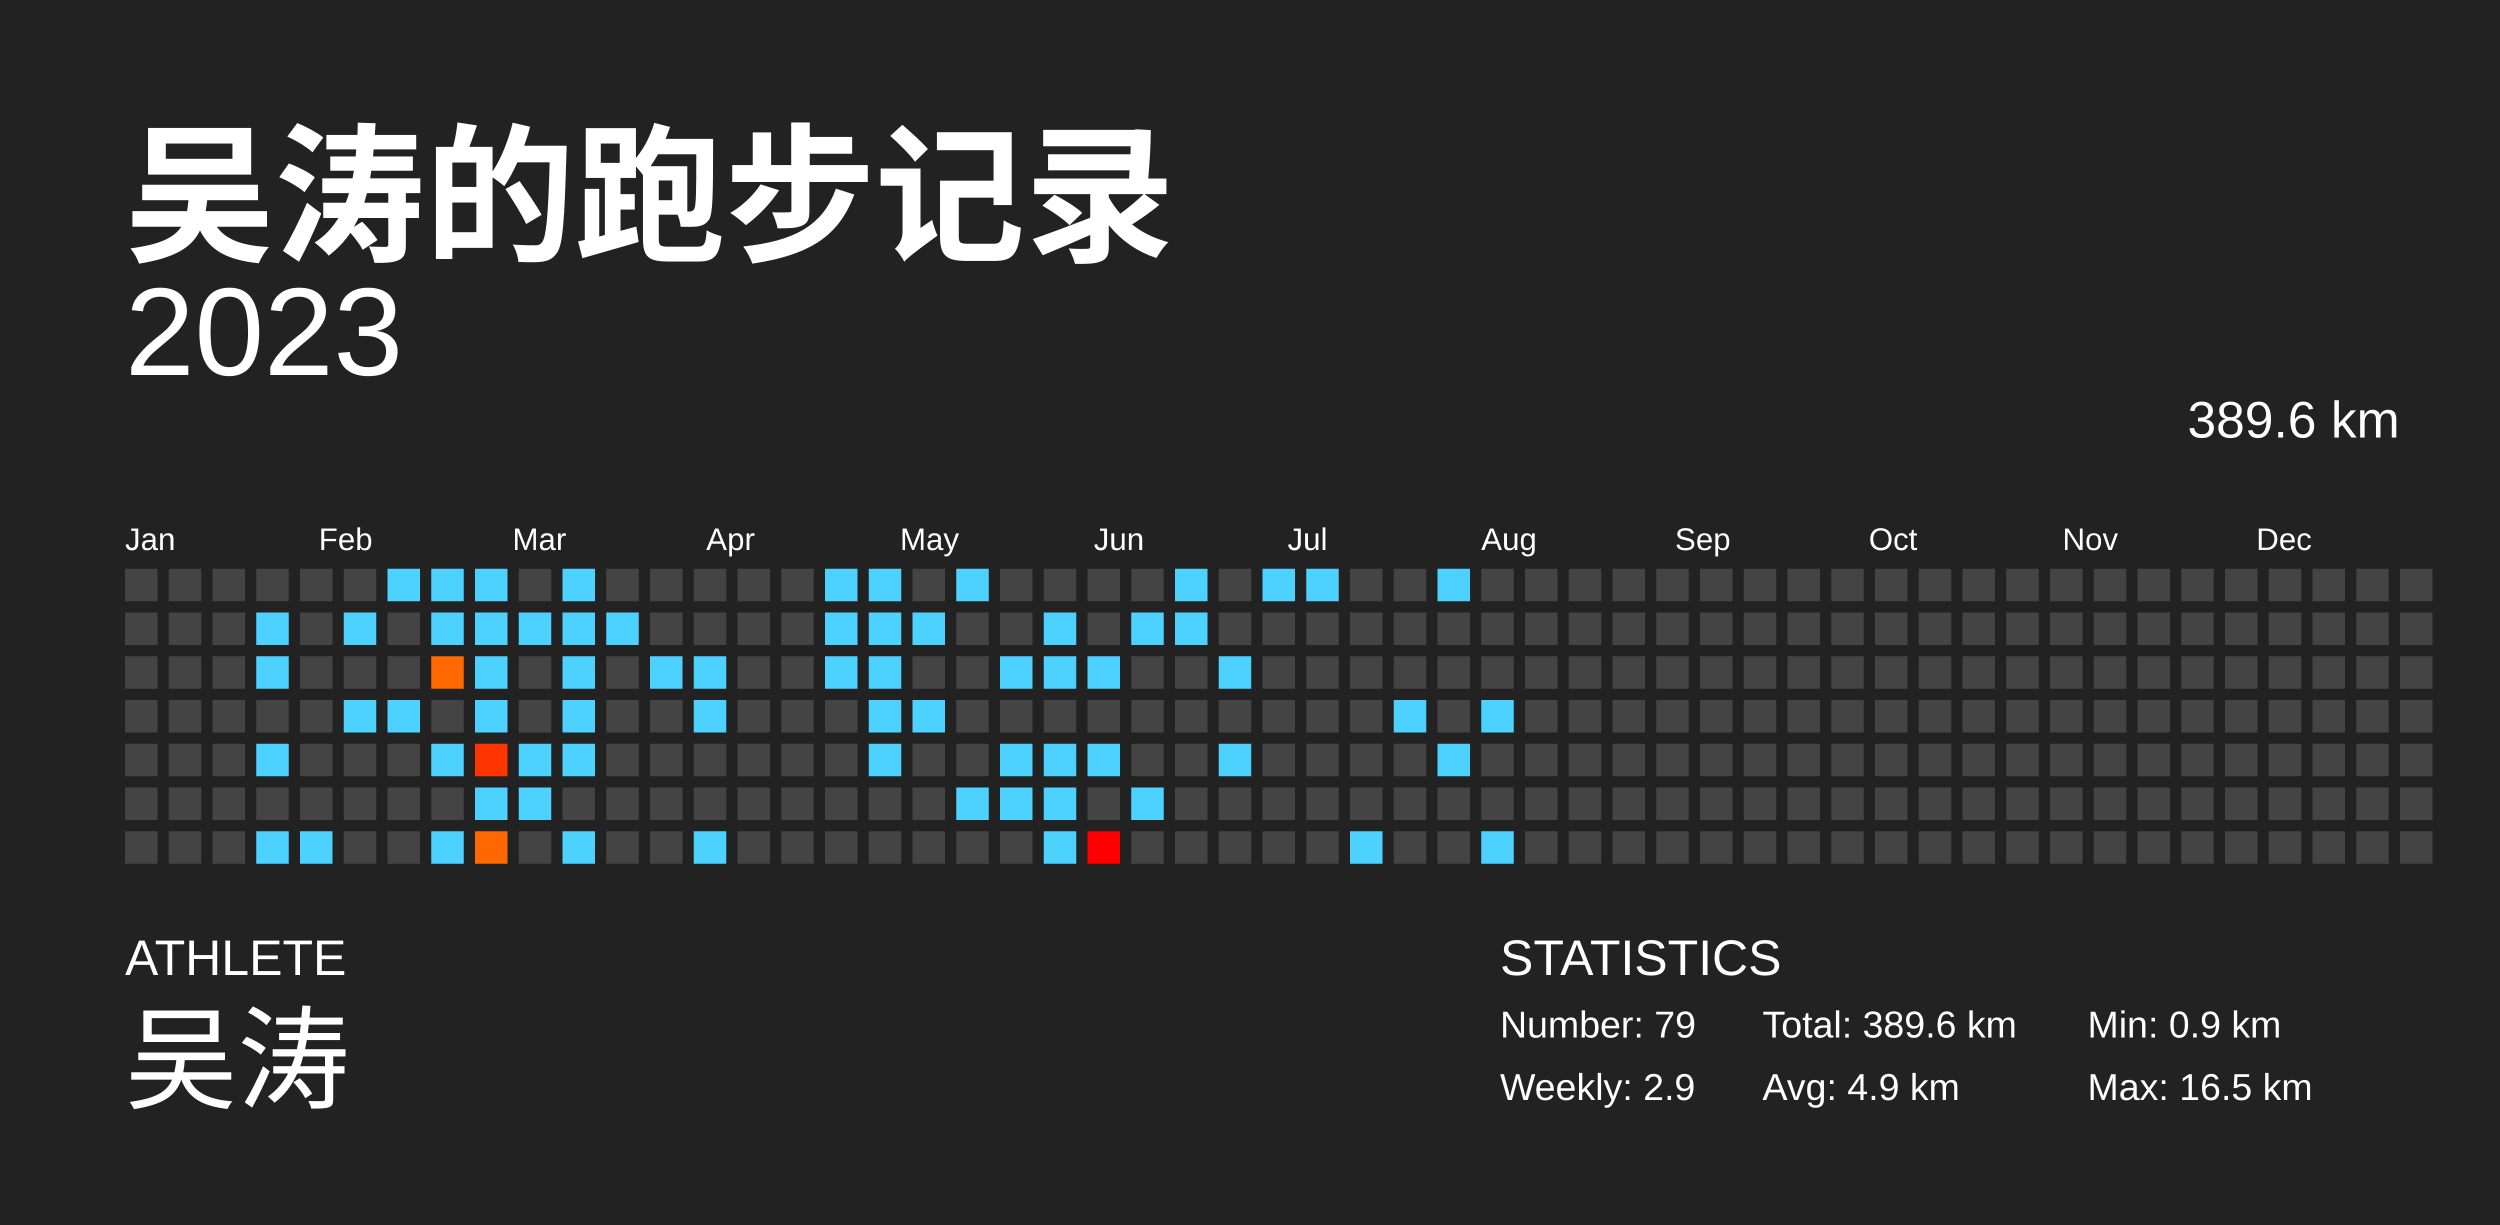
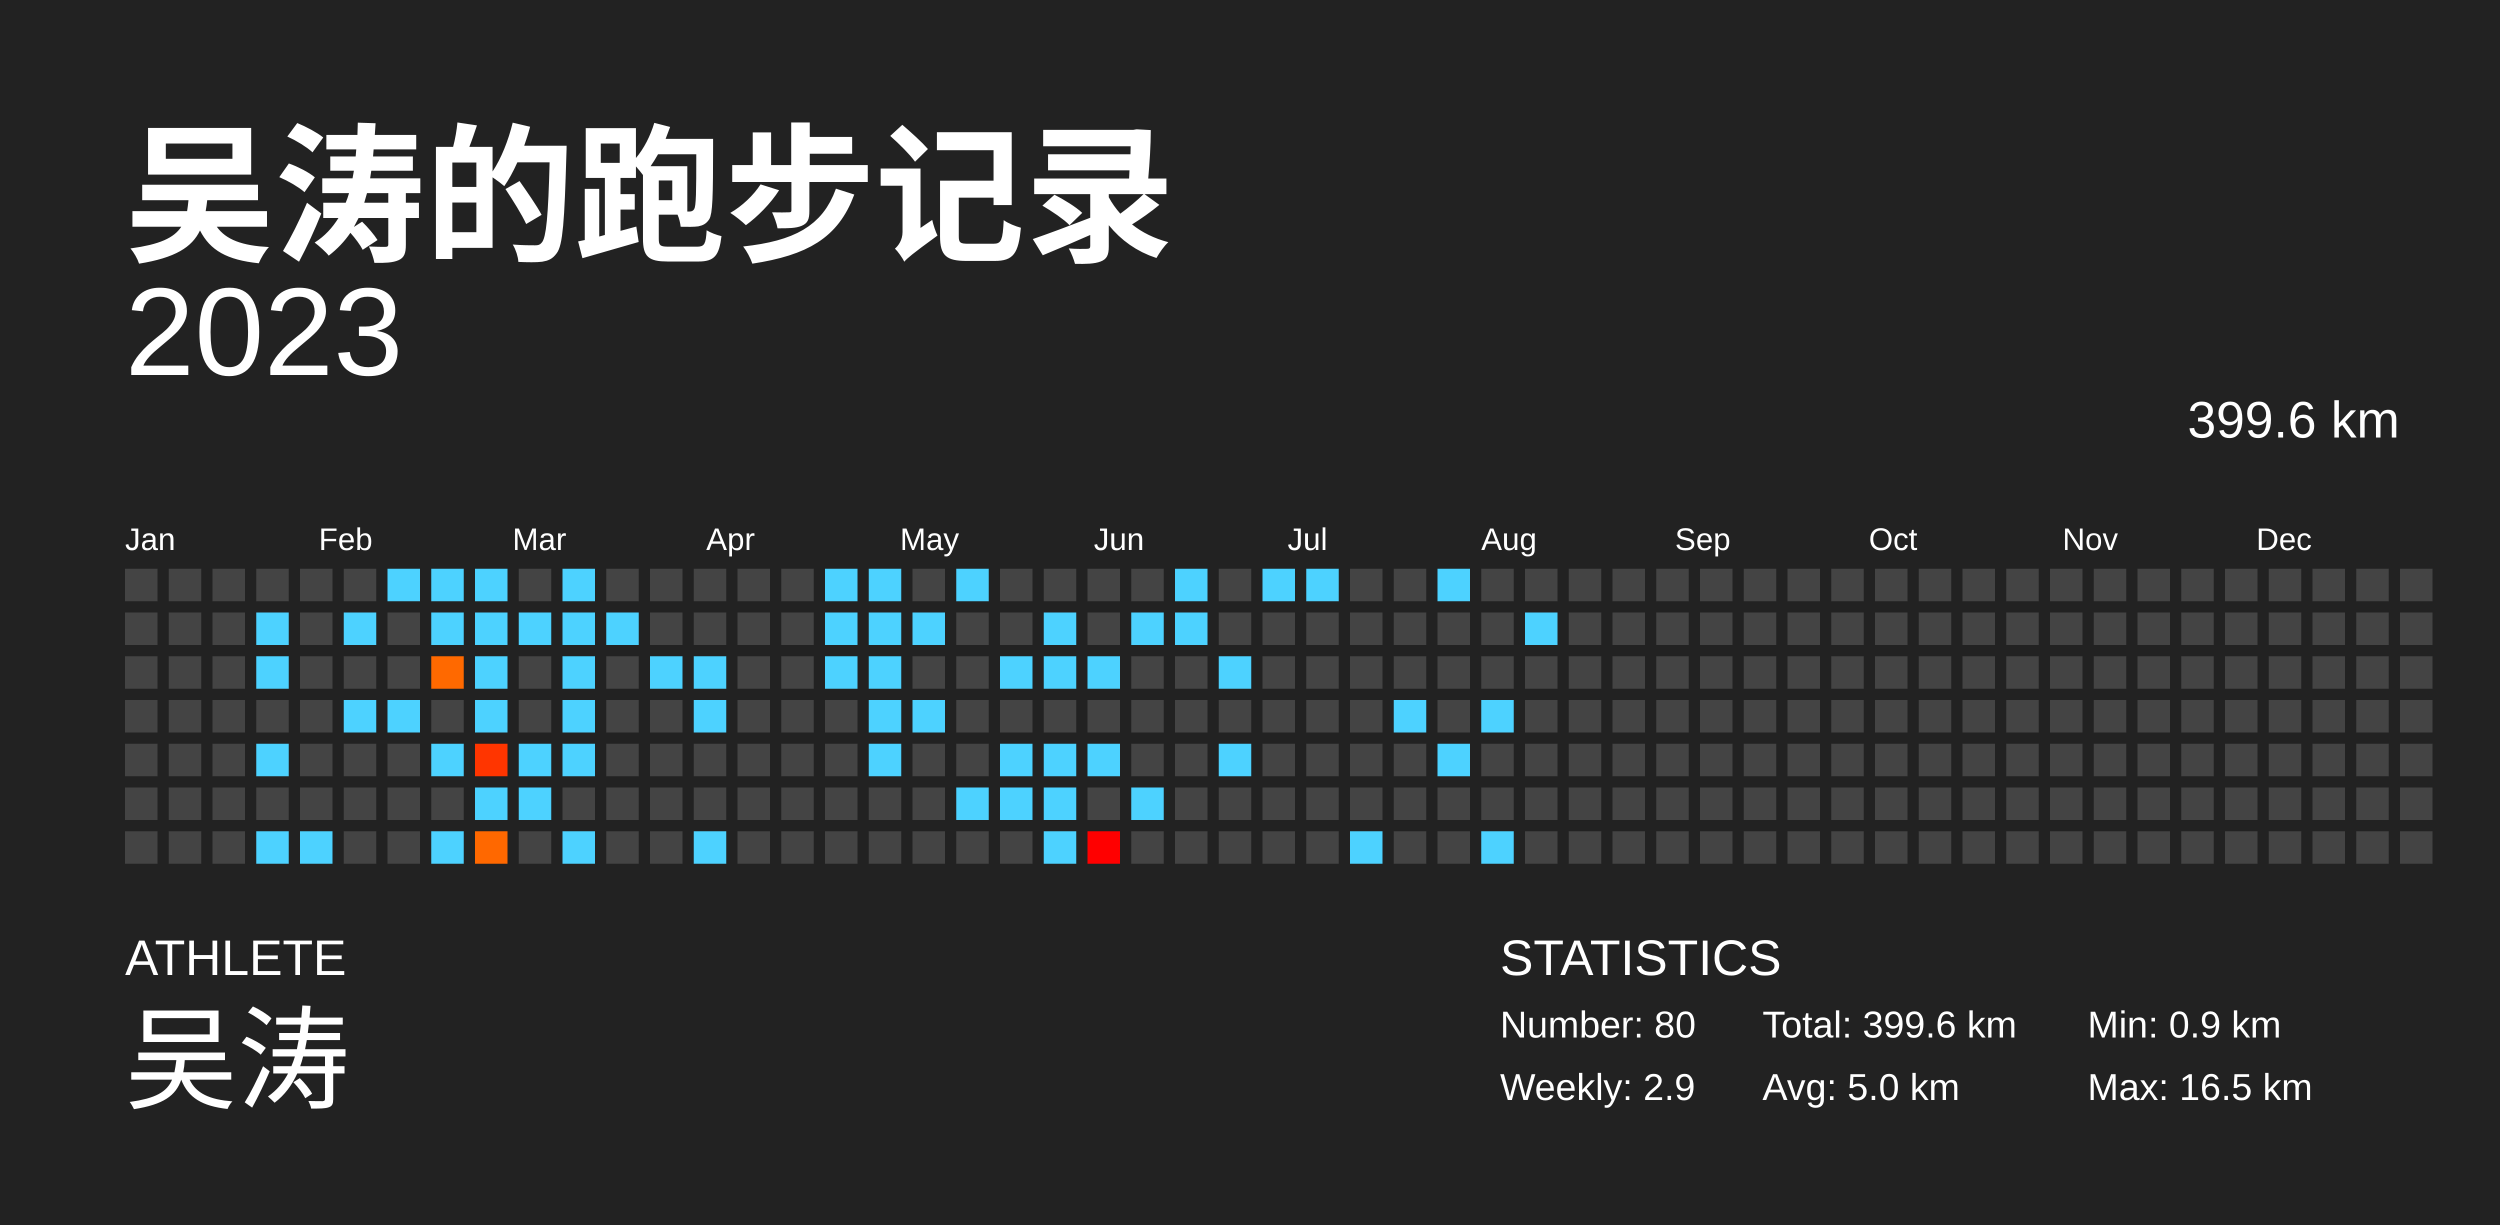
<svg xmlns="http://www.w3.org/2000/svg" baseProfile="full" height="98mm" version="1.1" viewBox="0,0,200,98" width="200mm">
  <defs />
  <rect fill="#222222" height="98" width="200" x="0" y="0" />
  <text fill="#FFFFFF" style="font-size:12px; font-family:Arial; font-weight:bold;" x="10" y="20">吴涛的跑步记录</text>
  <text fill="#FFFFFF" style="font-size:4px; font-family:Arial" x="10" y="78">ATHLETE</text>
  <text fill="#FFFFFF" style="font-size:9px; font-family:Arial" x="10" y="88">吴涛</text>
  <text fill="#FFFFFF" style="font-size:4px; font-family:Arial" x="120" y="78">STATISTICS</text>
-   <text fill="#FFFFFF" style="font-size:3px; font-family:Arial" x="120" y="83">Number: 79</text>
+   <text fill="#FFFFFF" style="font-size:3px; font-family:Arial" x="120" y="83">Number: 80</text>
  <text fill="#FFFFFF" style="font-size:3px; font-family:Arial" x="120" y="88">Weekly: 2.9</text>
-   <text fill="#FFFFFF" style="font-size:3px; font-family:Arial" x="141" y="83">Total: 389.6 km</text>
-   <text fill="#FFFFFF" style="font-size:3px; font-family:Arial" x="141" y="88">Avg: 4.9 km</text>
+   <text fill="#FFFFFF" style="font-size:3px; font-family:Arial" x="141" y="83">Total: 399.6 km</text>
+   <text fill="#FFFFFF" style="font-size:3px; font-family:Arial" x="141" y="88">Avg: 5.0 km</text>
  <text fill="#FFFFFF" style="font-size:3px; font-family:Arial" x="167" y="83">Min: 0.9 km</text>
  <text fill="#FFFFFF" style="font-size:3px; font-family:Arial" x="167" y="88">Max: 16.5 km</text>
  <text alignment-baseline="hanging" fill="#FFFFFF" style="font-size:10.0px; font-family:Arial;" x="10" y="30">2023</text>
-   <text alignment-baseline="hanging" fill="#FFFFFF" style="font-size:4.125px; font-family:Arial;" x="175" y="35">389.6 km</text>
+   <text alignment-baseline="hanging" fill="#FFFFFF" style="font-size:4.125px; font-family:Arial;" x="175" y="35">399.6 km</text>
  <text fill="#FFFFFF" style="font-size:2.5px; font-family:Arial" x="10.0" y="44">Jan</text>
  <text fill="#FFFFFF" style="font-size:2.5px; font-family:Arial" x="25.5" y="44">Feb</text>
  <text fill="#FFFFFF" style="font-size:2.5px; font-family:Arial" x="41.0" y="44">Mar</text>
  <text fill="#FFFFFF" style="font-size:2.5px; font-family:Arial" x="56.5" y="44">Apr</text>
  <text fill="#FFFFFF" style="font-size:2.5px; font-family:Arial" x="72.0" y="44">May</text>
  <text fill="#FFFFFF" style="font-size:2.5px; font-family:Arial" x="87.5" y="44">Jun</text>
  <text fill="#FFFFFF" style="font-size:2.5px; font-family:Arial" x="103.0" y="44">Jul</text>
  <text fill="#FFFFFF" style="font-size:2.5px; font-family:Arial" x="118.5" y="44">Aug</text>
  <text fill="#FFFFFF" style="font-size:2.5px; font-family:Arial" x="134.0" y="44">Sep</text>
  <text fill="#FFFFFF" style="font-size:2.5px; font-family:Arial" x="149.5" y="44">Oct</text>
  <text fill="#FFFFFF" style="font-size:2.5px; font-family:Arial" x="165.0" y="44">Nov</text>
  <text fill="#FFFFFF" style="font-size:2.5px; font-family:Arial" x="180.5" y="44">Dec</text>
  <rect fill="#444444" height="2.6" width="2.6" x="10.0" y="45.5" />
  <rect fill="#444444" height="2.6" width="2.6" x="10.0" y="49.0" />
  <rect fill="#444444" height="2.6" width="2.6" x="10.0" y="52.5" />
  <rect fill="#444444" height="2.6" width="2.6" x="10.0" y="56.0" />
  <rect fill="#444444" height="2.6" width="2.6" x="10.0" y="59.5" />
  <rect fill="#444444" height="2.6" width="2.6" x="10.0" y="63.0" />
  <rect fill="#444444" height="2.6" width="2.6" x="10.0" y="66.5" />
  <rect fill="#444444" height="2.6" width="2.6" x="13.5" y="45.5" />
  <rect fill="#444444" height="2.6" width="2.6" x="13.5" y="49.0" />
  <rect fill="#444444" height="2.6" width="2.6" x="13.5" y="52.5" />
  <rect fill="#444444" height="2.6" width="2.6" x="13.5" y="56.0" />
  <rect fill="#444444" height="2.6" width="2.6" x="13.5" y="59.5" />
  <rect fill="#444444" height="2.6" width="2.6" x="13.5" y="63.0" />
  <rect fill="#444444" height="2.6" width="2.6" x="13.5" y="66.5" />
  <rect fill="#444444" height="2.6" width="2.6" x="17.0" y="45.5" />
  <rect fill="#444444" height="2.6" width="2.6" x="17.0" y="49.0" />
  <rect fill="#444444" height="2.6" width="2.6" x="17.0" y="52.5" />
  <rect fill="#444444" height="2.6" width="2.6" x="17.0" y="56.0" />
  <rect fill="#444444" height="2.6" width="2.6" x="17.0" y="59.5" />
  <rect fill="#444444" height="2.6" width="2.6" x="17.0" y="63.0" />
  <rect fill="#444444" height="2.6" width="2.6" x="17.0" y="66.5" />
  <rect fill="#444444" height="2.6" width="2.6" x="20.5" y="45.5" />
  <rect fill="#4dd2ff" height="2.6" width="2.6" x="20.5" y="49.0" />
  <rect fill="#4dd2ff" height="2.6" width="2.6" x="20.5" y="52.5" />
  <rect fill="#444444" height="2.6" width="2.6" x="20.5" y="56.0" />
  <rect fill="#4dd2ff" height="2.6" width="2.6" x="20.5" y="59.5" />
  <rect fill="#444444" height="2.6" width="2.6" x="20.5" y="63.0" />
  <rect fill="#4dd2ff" height="2.6" width="2.6" x="20.5" y="66.5" />
  <rect fill="#444444" height="2.6" width="2.6" x="24.0" y="45.5" />
  <rect fill="#444444" height="2.6" width="2.6" x="24.0" y="49.0" />
  <rect fill="#444444" height="2.6" width="2.6" x="24.0" y="52.5" />
  <rect fill="#444444" height="2.6" width="2.6" x="24.0" y="56.0" />
  <rect fill="#444444" height="2.6" width="2.6" x="24.0" y="59.5" />
  <rect fill="#444444" height="2.6" width="2.6" x="24.0" y="63.0" />
  <rect fill="#4dd2ff" height="2.6" width="2.6" x="24.0" y="66.5" />
  <rect fill="#444444" height="2.6" width="2.6" x="27.5" y="45.5" />
  <rect fill="#4dd2ff" height="2.6" width="2.6" x="27.5" y="49.0" />
  <rect fill="#444444" height="2.6" width="2.6" x="27.5" y="52.5" />
  <rect fill="#4dd2ff" height="2.6" width="2.6" x="27.5" y="56.0" />
  <rect fill="#444444" height="2.6" width="2.6" x="27.5" y="59.5" />
  <rect fill="#444444" height="2.6" width="2.6" x="27.5" y="63.0" />
  <rect fill="#444444" height="2.6" width="2.6" x="27.5" y="66.5" />
  <rect fill="#4dd2ff" height="2.6" width="2.6" x="31.0" y="45.5" />
  <rect fill="#444444" height="2.6" width="2.6" x="31.0" y="49.0" />
  <rect fill="#444444" height="2.6" width="2.6" x="31.0" y="52.5" />
  <rect fill="#4dd2ff" height="2.6" width="2.6" x="31.0" y="56.0" />
  <rect fill="#444444" height="2.6" width="2.6" x="31.0" y="59.5" />
  <rect fill="#444444" height="2.6" width="2.6" x="31.0" y="63.0" />
  <rect fill="#444444" height="2.6" width="2.6" x="31.0" y="66.5" />
  <rect fill="#4dd2ff" height="2.6" width="2.6" x="34.5" y="45.5" />
  <rect fill="#4dd2ff" height="2.6" width="2.6" x="34.5" y="49.0" />
  <rect fill="#ff6900" height="2.6" width="2.6" x="34.5" y="52.5" />
  <rect fill="#444444" height="2.6" width="2.6" x="34.5" y="56.0" />
  <rect fill="#4dd2ff" height="2.6" width="2.6" x="34.5" y="59.5" />
  <rect fill="#444444" height="2.6" width="2.6" x="34.5" y="63.0" />
  <rect fill="#4dd2ff" height="2.6" width="2.6" x="34.5" y="66.5" />
  <rect fill="#4dd2ff" height="2.6" width="2.6" x="38.0" y="45.5" />
  <rect fill="#4dd2ff" height="2.6" width="2.6" x="38.0" y="49.0" />
  <rect fill="#4dd2ff" height="2.6" width="2.6" x="38.0" y="52.5" />
  <rect fill="#4dd2ff" height="2.6" width="2.6" x="38.0" y="56.0" />
  <rect fill="#ff3500" height="2.6" width="2.6" x="38.0" y="59.5" />
  <rect fill="#4dd2ff" height="2.6" width="2.6" x="38.0" y="63.0" />
  <rect fill="#ff6800" height="2.6" width="2.6" x="38.0" y="66.5" />
  <rect fill="#444444" height="2.6" width="2.6" x="41.5" y="45.5" />
  <rect fill="#4dd2ff" height="2.6" width="2.6" x="41.5" y="49.0" />
  <rect fill="#444444" height="2.6" width="2.6" x="41.5" y="52.5" />
  <rect fill="#444444" height="2.6" width="2.6" x="41.5" y="56.0" />
  <rect fill="#4dd2ff" height="2.6" width="2.6" x="41.5" y="59.5" />
  <rect fill="#4dd2ff" height="2.6" width="2.6" x="41.5" y="63.0" />
  <rect fill="#444444" height="2.6" width="2.6" x="41.5" y="66.5" />
  <rect fill="#4dd2ff" height="2.6" width="2.6" x="45.0" y="45.5" />
  <rect fill="#4dd2ff" height="2.6" width="2.6" x="45.0" y="49.0" />
  <rect fill="#4dd2ff" height="2.6" width="2.6" x="45.0" y="52.5" />
  <rect fill="#4dd2ff" height="2.6" width="2.6" x="45.0" y="56.0" />
  <rect fill="#4dd2ff" height="2.6" width="2.6" x="45.0" y="59.5" />
  <rect fill="#444444" height="2.6" width="2.6" x="45.0" y="63.0" />
  <rect fill="#4dd2ff" height="2.6" width="2.6" x="45.0" y="66.5" />
  <rect fill="#444444" height="2.6" width="2.6" x="48.5" y="45.5" />
  <rect fill="#4dd2ff" height="2.6" width="2.6" x="48.5" y="49.0" />
  <rect fill="#444444" height="2.6" width="2.6" x="48.5" y="52.5" />
  <rect fill="#444444" height="2.6" width="2.6" x="48.5" y="56.0" />
  <rect fill="#444444" height="2.6" width="2.6" x="48.5" y="59.5" />
  <rect fill="#444444" height="2.6" width="2.6" x="48.5" y="63.0" />
  <rect fill="#444444" height="2.6" width="2.6" x="48.5" y="66.5" />
  <rect fill="#444444" height="2.6" width="2.6" x="52.0" y="45.5" />
  <rect fill="#444444" height="2.6" width="2.6" x="52.0" y="49.0" />
  <rect fill="#4dd2ff" height="2.6" width="2.6" x="52.0" y="52.5" />
  <rect fill="#444444" height="2.6" width="2.6" x="52.0" y="56.0" />
  <rect fill="#444444" height="2.6" width="2.6" x="52.0" y="59.5" />
  <rect fill="#444444" height="2.6" width="2.6" x="52.0" y="63.0" />
  <rect fill="#444444" height="2.6" width="2.6" x="52.0" y="66.5" />
  <rect fill="#444444" height="2.6" width="2.6" x="55.5" y="45.5" />
  <rect fill="#444444" height="2.6" width="2.6" x="55.5" y="49.0" />
  <rect fill="#4dd2ff" height="2.6" width="2.6" x="55.5" y="52.5" />
  <rect fill="#4dd2ff" height="2.6" width="2.6" x="55.5" y="56.0" />
  <rect fill="#444444" height="2.6" width="2.6" x="55.5" y="59.5" />
  <rect fill="#444444" height="2.6" width="2.6" x="55.5" y="63.0" />
  <rect fill="#4dd2ff" height="2.6" width="2.6" x="55.5" y="66.5" />
  <rect fill="#444444" height="2.6" width="2.6" x="59.0" y="45.5" />
  <rect fill="#444444" height="2.6" width="2.6" x="59.0" y="49.0" />
  <rect fill="#444444" height="2.6" width="2.6" x="59.0" y="52.5" />
  <rect fill="#444444" height="2.6" width="2.6" x="59.0" y="56.0" />
  <rect fill="#444444" height="2.6" width="2.6" x="59.0" y="59.5" />
  <rect fill="#444444" height="2.6" width="2.6" x="59.0" y="63.0" />
  <rect fill="#444444" height="2.6" width="2.6" x="59.0" y="66.5" />
  <rect fill="#444444" height="2.6" width="2.6" x="62.5" y="45.5" />
  <rect fill="#444444" height="2.6" width="2.6" x="62.5" y="49.0" />
  <rect fill="#444444" height="2.6" width="2.6" x="62.5" y="52.5" />
  <rect fill="#444444" height="2.6" width="2.6" x="62.5" y="56.0" />
  <rect fill="#444444" height="2.6" width="2.6" x="62.5" y="59.5" />
  <rect fill="#444444" height="2.6" width="2.6" x="62.5" y="63.0" />
  <rect fill="#444444" height="2.6" width="2.6" x="62.5" y="66.5" />
  <rect fill="#4dd2ff" height="2.6" width="2.6" x="66.0" y="45.5" />
  <rect fill="#4dd2ff" height="2.6" width="2.6" x="66.0" y="49.0" />
  <rect fill="#4dd2ff" height="2.6" width="2.6" x="66.0" y="52.5" />
  <rect fill="#444444" height="2.6" width="2.6" x="66.0" y="56.0" />
  <rect fill="#444444" height="2.6" width="2.6" x="66.0" y="59.5" />
  <rect fill="#444444" height="2.6" width="2.6" x="66.0" y="63.0" />
  <rect fill="#444444" height="2.6" width="2.6" x="66.0" y="66.5" />
  <rect fill="#4dd2ff" height="2.6" width="2.6" x="69.5" y="45.5" />
  <rect fill="#4dd2ff" height="2.6" width="2.6" x="69.5" y="49.0" />
  <rect fill="#4dd2ff" height="2.6" width="2.6" x="69.5" y="52.5" />
  <rect fill="#4dd2ff" height="2.6" width="2.6" x="69.5" y="56.0" />
  <rect fill="#4dd2ff" height="2.6" width="2.6" x="69.5" y="59.5" />
  <rect fill="#444444" height="2.6" width="2.6" x="69.5" y="63.0" />
  <rect fill="#444444" height="2.6" width="2.6" x="69.5" y="66.5" />
  <rect fill="#444444" height="2.6" width="2.6" x="73.0" y="45.5" />
  <rect fill="#4dd2ff" height="2.6" width="2.6" x="73.0" y="49.0" />
  <rect fill="#444444" height="2.6" width="2.6" x="73.0" y="52.5" />
  <rect fill="#4dd2ff" height="2.6" width="2.6" x="73.0" y="56.0" />
  <rect fill="#444444" height="2.6" width="2.6" x="73.0" y="59.5" />
  <rect fill="#444444" height="2.6" width="2.6" x="73.0" y="63.0" />
  <rect fill="#444444" height="2.6" width="2.6" x="73.0" y="66.5" />
  <rect fill="#4dd2ff" height="2.6" width="2.6" x="76.5" y="45.5" />
  <rect fill="#444444" height="2.6" width="2.6" x="76.5" y="49.0" />
  <rect fill="#444444" height="2.6" width="2.6" x="76.5" y="52.5" />
  <rect fill="#444444" height="2.6" width="2.6" x="76.5" y="56.0" />
  <rect fill="#444444" height="2.6" width="2.6" x="76.5" y="59.5" />
  <rect fill="#4dd2ff" height="2.6" width="2.6" x="76.5" y="63.0" />
  <rect fill="#444444" height="2.6" width="2.6" x="76.5" y="66.5" />
  <rect fill="#444444" height="2.6" width="2.6" x="80.0" y="45.5" />
  <rect fill="#444444" height="2.6" width="2.6" x="80.0" y="49.0" />
  <rect fill="#4dd2ff" height="2.6" width="2.6" x="80.0" y="52.5" />
  <rect fill="#444444" height="2.6" width="2.6" x="80.0" y="56.0" />
  <rect fill="#4dd2ff" height="2.6" width="2.6" x="80.0" y="59.5" />
  <rect fill="#4dd2ff" height="2.6" width="2.6" x="80.0" y="63.0" />
  <rect fill="#444444" height="2.6" width="2.6" x="80.0" y="66.5" />
  <rect fill="#444444" height="2.6" width="2.6" x="83.5" y="45.5" />
  <rect fill="#4dd2ff" height="2.6" width="2.6" x="83.5" y="49.0" />
  <rect fill="#4dd2ff" height="2.6" width="2.6" x="83.5" y="52.5" />
  <rect fill="#444444" height="2.6" width="2.6" x="83.5" y="56.0" />
  <rect fill="#4dd2ff" height="2.6" width="2.6" x="83.5" y="59.5" />
  <rect fill="#4dd2ff" height="2.6" width="2.6" x="83.5" y="63.0" />
  <rect fill="#4dd2ff" height="2.6" width="2.6" x="83.5" y="66.5" />
  <rect fill="#444444" height="2.6" width="2.6" x="87.0" y="45.5" />
  <rect fill="#444444" height="2.6" width="2.6" x="87.0" y="49.0" />
  <rect fill="#4dd2ff" height="2.6" width="2.6" x="87.0" y="52.5" />
  <rect fill="#444444" height="2.6" width="2.6" x="87.0" y="56.0" />
  <rect fill="#4dd2ff" height="2.6" width="2.6" x="87.0" y="59.5" />
  <rect fill="#444444" height="2.6" width="2.6" x="87.0" y="63.0" />
  <rect fill="#ff0000" height="2.6" width="2.6" x="87.0" y="66.5" />
  <rect fill="#444444" height="2.6" width="2.6" x="90.5" y="45.5" />
  <rect fill="#4dd2ff" height="2.6" width="2.6" x="90.5" y="49.0" />
  <rect fill="#444444" height="2.6" width="2.6" x="90.5" y="52.5" />
  <rect fill="#444444" height="2.6" width="2.6" x="90.5" y="56.0" />
  <rect fill="#444444" height="2.6" width="2.6" x="90.5" y="59.5" />
  <rect fill="#4dd2ff" height="2.6" width="2.6" x="90.5" y="63.0" />
  <rect fill="#444444" height="2.6" width="2.6" x="90.5" y="66.5" />
  <rect fill="#4dd2ff" height="2.6" width="2.6" x="94.0" y="45.5" />
  <rect fill="#4dd2ff" height="2.6" width="2.6" x="94.0" y="49.0" />
  <rect fill="#444444" height="2.6" width="2.6" x="94.0" y="52.5" />
  <rect fill="#444444" height="2.6" width="2.6" x="94.0" y="56.0" />
  <rect fill="#444444" height="2.6" width="2.6" x="94.0" y="59.5" />
  <rect fill="#444444" height="2.6" width="2.6" x="94.0" y="63.0" />
  <rect fill="#444444" height="2.6" width="2.6" x="94.0" y="66.5" />
  <rect fill="#444444" height="2.6" width="2.6" x="97.5" y="45.5" />
  <rect fill="#444444" height="2.6" width="2.6" x="97.5" y="49.0" />
  <rect fill="#4dd2ff" height="2.6" width="2.6" x="97.5" y="52.5" />
  <rect fill="#444444" height="2.6" width="2.6" x="97.5" y="56.0" />
  <rect fill="#4dd2ff" height="2.6" width="2.6" x="97.5" y="59.5" />
  <rect fill="#444444" height="2.6" width="2.6" x="97.5" y="63.0" />
  <rect fill="#444444" height="2.6" width="2.6" x="97.5" y="66.5" />
  <rect fill="#4dd2ff" height="2.6" width="2.6" x="101.0" y="45.5" />
  <rect fill="#444444" height="2.6" width="2.6" x="101.0" y="49.0" />
  <rect fill="#444444" height="2.6" width="2.6" x="101.0" y="52.5" />
  <rect fill="#444444" height="2.6" width="2.6" x="101.0" y="56.0" />
  <rect fill="#444444" height="2.6" width="2.6" x="101.0" y="59.5" />
  <rect fill="#444444" height="2.6" width="2.6" x="101.0" y="63.0" />
  <rect fill="#444444" height="2.6" width="2.6" x="101.0" y="66.5" />
  <rect fill="#4dd2ff" height="2.6" width="2.6" x="104.5" y="45.5" />
  <rect fill="#444444" height="2.6" width="2.6" x="104.5" y="49.0" />
  <rect fill="#444444" height="2.6" width="2.6" x="104.5" y="52.5" />
  <rect fill="#444444" height="2.6" width="2.6" x="104.5" y="56.0" />
  <rect fill="#444444" height="2.6" width="2.6" x="104.5" y="59.5" />
  <rect fill="#444444" height="2.6" width="2.6" x="104.5" y="63.0" />
  <rect fill="#444444" height="2.6" width="2.6" x="104.5" y="66.5" />
  <rect fill="#444444" height="2.6" width="2.6" x="108.0" y="45.5" />
  <rect fill="#444444" height="2.6" width="2.6" x="108.0" y="49.0" />
  <rect fill="#444444" height="2.6" width="2.6" x="108.0" y="52.5" />
  <rect fill="#444444" height="2.6" width="2.6" x="108.0" y="56.0" />
  <rect fill="#444444" height="2.6" width="2.6" x="108.0" y="59.5" />
  <rect fill="#444444" height="2.6" width="2.6" x="108.0" y="63.0" />
  <rect fill="#4dd2ff" height="2.6" width="2.6" x="108.0" y="66.5" />
  <rect fill="#444444" height="2.6" width="2.6" x="111.5" y="45.5" />
  <rect fill="#444444" height="2.6" width="2.6" x="111.5" y="49.0" />
  <rect fill="#444444" height="2.6" width="2.6" x="111.5" y="52.5" />
  <rect fill="#4dd2ff" height="2.6" width="2.6" x="111.5" y="56.0" />
  <rect fill="#444444" height="2.6" width="2.6" x="111.5" y="59.5" />
  <rect fill="#444444" height="2.6" width="2.6" x="111.5" y="63.0" />
  <rect fill="#444444" height="2.6" width="2.6" x="111.5" y="66.5" />
  <rect fill="#4dd2ff" height="2.6" width="2.6" x="115.0" y="45.5" />
  <rect fill="#444444" height="2.6" width="2.6" x="115.0" y="49.0" />
  <rect fill="#444444" height="2.6" width="2.6" x="115.0" y="52.5" />
  <rect fill="#444444" height="2.6" width="2.6" x="115.0" y="56.0" />
  <rect fill="#4dd2ff" height="2.6" width="2.6" x="115.0" y="59.5" />
  <rect fill="#444444" height="2.6" width="2.6" x="115.0" y="63.0" />
  <rect fill="#444444" height="2.6" width="2.6" x="115.0" y="66.5" />
  <rect fill="#444444" height="2.6" width="2.6" x="118.5" y="45.5" />
  <rect fill="#444444" height="2.6" width="2.6" x="118.5" y="49.0" />
  <rect fill="#444444" height="2.6" width="2.6" x="118.5" y="52.5" />
  <rect fill="#4dd2ff" height="2.6" width="2.6" x="118.5" y="56.0" />
  <rect fill="#444444" height="2.6" width="2.6" x="118.5" y="59.5" />
  <rect fill="#444444" height="2.6" width="2.6" x="118.5" y="63.0" />
  <rect fill="#4dd2ff" height="2.6" width="2.6" x="118.5" y="66.5" />
  <rect fill="#444444" height="2.6" width="2.6" x="122.0" y="45.5" />
-   <rect fill="#444444" height="2.6" width="2.6" x="122.0" y="49.0" />
+   <rect fill="#4dd2ff" height="2.6" width="2.6" x="122.0" y="49.0" />
  <rect fill="#444444" height="2.6" width="2.6" x="122.0" y="52.5" />
  <rect fill="#444444" height="2.6" width="2.6" x="122.0" y="56.0" />
  <rect fill="#444444" height="2.6" width="2.6" x="122.0" y="59.5" />
  <rect fill="#444444" height="2.6" width="2.6" x="122.0" y="63.0" />
  <rect fill="#444444" height="2.6" width="2.6" x="122.0" y="66.5" />
  <rect fill="#444444" height="2.6" width="2.6" x="125.5" y="45.5" />
  <rect fill="#444444" height="2.6" width="2.6" x="125.5" y="49.0" />
  <rect fill="#444444" height="2.6" width="2.6" x="125.5" y="52.5" />
  <rect fill="#444444" height="2.6" width="2.6" x="125.5" y="56.0" />
  <rect fill="#444444" height="2.6" width="2.6" x="125.5" y="59.5" />
  <rect fill="#444444" height="2.6" width="2.6" x="125.5" y="63.0" />
  <rect fill="#444444" height="2.6" width="2.6" x="125.5" y="66.5" />
  <rect fill="#444444" height="2.6" width="2.6" x="129.0" y="45.5" />
  <rect fill="#444444" height="2.6" width="2.6" x="129.0" y="49.0" />
  <rect fill="#444444" height="2.6" width="2.6" x="129.0" y="52.5" />
  <rect fill="#444444" height="2.6" width="2.6" x="129.0" y="56.0" />
  <rect fill="#444444" height="2.6" width="2.6" x="129.0" y="59.5" />
  <rect fill="#444444" height="2.6" width="2.6" x="129.0" y="63.0" />
  <rect fill="#444444" height="2.6" width="2.6" x="129.0" y="66.5" />
  <rect fill="#444444" height="2.6" width="2.6" x="132.5" y="45.5" />
  <rect fill="#444444" height="2.6" width="2.6" x="132.5" y="49.0" />
  <rect fill="#444444" height="2.6" width="2.6" x="132.5" y="52.5" />
  <rect fill="#444444" height="2.6" width="2.6" x="132.5" y="56.0" />
  <rect fill="#444444" height="2.6" width="2.6" x="132.5" y="59.5" />
  <rect fill="#444444" height="2.6" width="2.6" x="132.5" y="63.0" />
  <rect fill="#444444" height="2.6" width="2.6" x="132.5" y="66.5" />
  <rect fill="#444444" height="2.6" width="2.6" x="136.0" y="45.5" />
  <rect fill="#444444" height="2.6" width="2.6" x="136.0" y="49.0" />
  <rect fill="#444444" height="2.6" width="2.6" x="136.0" y="52.5" />
  <rect fill="#444444" height="2.6" width="2.6" x="136.0" y="56.0" />
  <rect fill="#444444" height="2.6" width="2.6" x="136.0" y="59.5" />
  <rect fill="#444444" height="2.6" width="2.6" x="136.0" y="63.0" />
  <rect fill="#444444" height="2.6" width="2.6" x="136.0" y="66.5" />
  <rect fill="#444444" height="2.6" width="2.6" x="139.5" y="45.5" />
  <rect fill="#444444" height="2.6" width="2.6" x="139.5" y="49.0" />
  <rect fill="#444444" height="2.6" width="2.6" x="139.5" y="52.5" />
  <rect fill="#444444" height="2.6" width="2.6" x="139.5" y="56.0" />
  <rect fill="#444444" height="2.6" width="2.6" x="139.5" y="59.5" />
  <rect fill="#444444" height="2.6" width="2.6" x="139.5" y="63.0" />
  <rect fill="#444444" height="2.6" width="2.6" x="139.5" y="66.5" />
  <rect fill="#444444" height="2.6" width="2.6" x="143.0" y="45.5" />
  <rect fill="#444444" height="2.6" width="2.6" x="143.0" y="49.0" />
  <rect fill="#444444" height="2.6" width="2.6" x="143.0" y="52.5" />
  <rect fill="#444444" height="2.6" width="2.6" x="143.0" y="56.0" />
  <rect fill="#444444" height="2.6" width="2.6" x="143.0" y="59.5" />
  <rect fill="#444444" height="2.6" width="2.6" x="143.0" y="63.0" />
  <rect fill="#444444" height="2.6" width="2.6" x="143.0" y="66.5" />
  <rect fill="#444444" height="2.6" width="2.6" x="146.5" y="45.5" />
  <rect fill="#444444" height="2.6" width="2.6" x="146.5" y="49.0" />
  <rect fill="#444444" height="2.6" width="2.6" x="146.5" y="52.5" />
  <rect fill="#444444" height="2.6" width="2.6" x="146.5" y="56.0" />
  <rect fill="#444444" height="2.6" width="2.6" x="146.5" y="59.5" />
  <rect fill="#444444" height="2.6" width="2.6" x="146.5" y="63.0" />
  <rect fill="#444444" height="2.6" width="2.6" x="146.5" y="66.5" />
  <rect fill="#444444" height="2.6" width="2.6" x="150.0" y="45.5" />
  <rect fill="#444444" height="2.6" width="2.6" x="150.0" y="49.0" />
  <rect fill="#444444" height="2.6" width="2.6" x="150.0" y="52.5" />
  <rect fill="#444444" height="2.6" width="2.6" x="150.0" y="56.0" />
  <rect fill="#444444" height="2.6" width="2.6" x="150.0" y="59.5" />
  <rect fill="#444444" height="2.6" width="2.6" x="150.0" y="63.0" />
  <rect fill="#444444" height="2.6" width="2.6" x="150.0" y="66.5" />
  <rect fill="#444444" height="2.6" width="2.6" x="153.5" y="45.5" />
  <rect fill="#444444" height="2.6" width="2.6" x="153.5" y="49.0" />
  <rect fill="#444444" height="2.6" width="2.6" x="153.5" y="52.5" />
  <rect fill="#444444" height="2.6" width="2.6" x="153.5" y="56.0" />
  <rect fill="#444444" height="2.6" width="2.6" x="153.5" y="59.5" />
  <rect fill="#444444" height="2.6" width="2.6" x="153.5" y="63.0" />
  <rect fill="#444444" height="2.6" width="2.6" x="153.5" y="66.5" />
  <rect fill="#444444" height="2.6" width="2.6" x="157.0" y="45.5" />
  <rect fill="#444444" height="2.6" width="2.6" x="157.0" y="49.0" />
  <rect fill="#444444" height="2.6" width="2.6" x="157.0" y="52.5" />
  <rect fill="#444444" height="2.6" width="2.6" x="157.0" y="56.0" />
  <rect fill="#444444" height="2.6" width="2.6" x="157.0" y="59.5" />
  <rect fill="#444444" height="2.6" width="2.6" x="157.0" y="63.0" />
  <rect fill="#444444" height="2.6" width="2.6" x="157.0" y="66.5" />
  <rect fill="#444444" height="2.6" width="2.6" x="160.5" y="45.5" />
  <rect fill="#444444" height="2.6" width="2.6" x="160.5" y="49.0" />
  <rect fill="#444444" height="2.6" width="2.6" x="160.5" y="52.5" />
  <rect fill="#444444" height="2.6" width="2.6" x="160.5" y="56.0" />
  <rect fill="#444444" height="2.6" width="2.6" x="160.5" y="59.5" />
  <rect fill="#444444" height="2.6" width="2.6" x="160.5" y="63.0" />
  <rect fill="#444444" height="2.6" width="2.6" x="160.5" y="66.5" />
  <rect fill="#444444" height="2.6" width="2.6" x="164.0" y="45.5" />
  <rect fill="#444444" height="2.6" width="2.6" x="164.0" y="49.0" />
  <rect fill="#444444" height="2.6" width="2.6" x="164.0" y="52.5" />
  <rect fill="#444444" height="2.6" width="2.6" x="164.0" y="56.0" />
  <rect fill="#444444" height="2.6" width="2.6" x="164.0" y="59.5" />
  <rect fill="#444444" height="2.6" width="2.6" x="164.0" y="63.0" />
  <rect fill="#444444" height="2.6" width="2.6" x="164.0" y="66.5" />
  <rect fill="#444444" height="2.6" width="2.6" x="167.5" y="45.5" />
  <rect fill="#444444" height="2.6" width="2.6" x="167.5" y="49.0" />
  <rect fill="#444444" height="2.6" width="2.6" x="167.5" y="52.5" />
  <rect fill="#444444" height="2.6" width="2.6" x="167.5" y="56.0" />
  <rect fill="#444444" height="2.6" width="2.6" x="167.5" y="59.5" />
  <rect fill="#444444" height="2.6" width="2.6" x="167.5" y="63.0" />
  <rect fill="#444444" height="2.6" width="2.6" x="167.5" y="66.5" />
  <rect fill="#444444" height="2.6" width="2.6" x="171.0" y="45.5" />
  <rect fill="#444444" height="2.6" width="2.6" x="171.0" y="49.0" />
  <rect fill="#444444" height="2.6" width="2.6" x="171.0" y="52.5" />
  <rect fill="#444444" height="2.6" width="2.6" x="171.0" y="56.0" />
  <rect fill="#444444" height="2.6" width="2.6" x="171.0" y="59.5" />
  <rect fill="#444444" height="2.6" width="2.6" x="171.0" y="63.0" />
  <rect fill="#444444" height="2.6" width="2.6" x="171.0" y="66.5" />
  <rect fill="#444444" height="2.6" width="2.6" x="174.5" y="45.5" />
  <rect fill="#444444" height="2.6" width="2.6" x="174.5" y="49.0" />
  <rect fill="#444444" height="2.6" width="2.6" x="174.5" y="52.5" />
  <rect fill="#444444" height="2.6" width="2.6" x="174.5" y="56.0" />
  <rect fill="#444444" height="2.6" width="2.6" x="174.5" y="59.5" />
  <rect fill="#444444" height="2.6" width="2.6" x="174.5" y="63.0" />
  <rect fill="#444444" height="2.6" width="2.6" x="174.5" y="66.5" />
  <rect fill="#444444" height="2.6" width="2.6" x="178.0" y="45.5" />
  <rect fill="#444444" height="2.6" width="2.6" x="178.0" y="49.0" />
  <rect fill="#444444" height="2.6" width="2.6" x="178.0" y="52.5" />
  <rect fill="#444444" height="2.6" width="2.6" x="178.0" y="56.0" />
  <rect fill="#444444" height="2.6" width="2.6" x="178.0" y="59.5" />
  <rect fill="#444444" height="2.6" width="2.6" x="178.0" y="63.0" />
  <rect fill="#444444" height="2.6" width="2.6" x="178.0" y="66.5" />
  <rect fill="#444444" height="2.6" width="2.6" x="181.5" y="45.5" />
  <rect fill="#444444" height="2.6" width="2.6" x="181.5" y="49.0" />
  <rect fill="#444444" height="2.6" width="2.6" x="181.5" y="52.5" />
  <rect fill="#444444" height="2.6" width="2.6" x="181.5" y="56.0" />
  <rect fill="#444444" height="2.6" width="2.6" x="181.5" y="59.5" />
  <rect fill="#444444" height="2.6" width="2.6" x="181.5" y="63.0" />
  <rect fill="#444444" height="2.6" width="2.6" x="181.5" y="66.5" />
  <rect fill="#444444" height="2.6" width="2.6" x="185.0" y="45.5" />
  <rect fill="#444444" height="2.6" width="2.6" x="185.0" y="49.0" />
  <rect fill="#444444" height="2.6" width="2.6" x="185.0" y="52.5" />
  <rect fill="#444444" height="2.6" width="2.6" x="185.0" y="56.0" />
  <rect fill="#444444" height="2.6" width="2.6" x="185.0" y="59.5" />
  <rect fill="#444444" height="2.6" width="2.6" x="185.0" y="63.0" />
  <rect fill="#444444" height="2.6" width="2.6" x="185.0" y="66.5" />
  <rect fill="#444444" height="2.6" width="2.6" x="188.5" y="45.5" />
  <rect fill="#444444" height="2.6" width="2.6" x="188.5" y="49.0" />
  <rect fill="#444444" height="2.6" width="2.6" x="188.5" y="52.5" />
  <rect fill="#444444" height="2.6" width="2.6" x="188.5" y="56.0" />
  <rect fill="#444444" height="2.6" width="2.6" x="188.5" y="59.5" />
  <rect fill="#444444" height="2.6" width="2.6" x="188.5" y="63.0" />
  <rect fill="#444444" height="2.6" width="2.6" x="188.5" y="66.5" />
  <rect fill="#444444" height="2.6" width="2.6" x="192.0" y="45.5" />
  <rect fill="#444444" height="2.6" width="2.6" x="192.0" y="49.0" />
  <rect fill="#444444" height="2.6" width="2.6" x="192.0" y="52.5" />
  <rect fill="#444444" height="2.6" width="2.6" x="192.0" y="56.0" />
  <rect fill="#444444" height="2.6" width="2.6" x="192.0" y="59.5" />
  <rect fill="#444444" height="2.6" width="2.6" x="192.0" y="63.0" />
  <rect fill="#444444" height="2.6" width="2.6" x="192.0" y="66.5" />
</svg>
